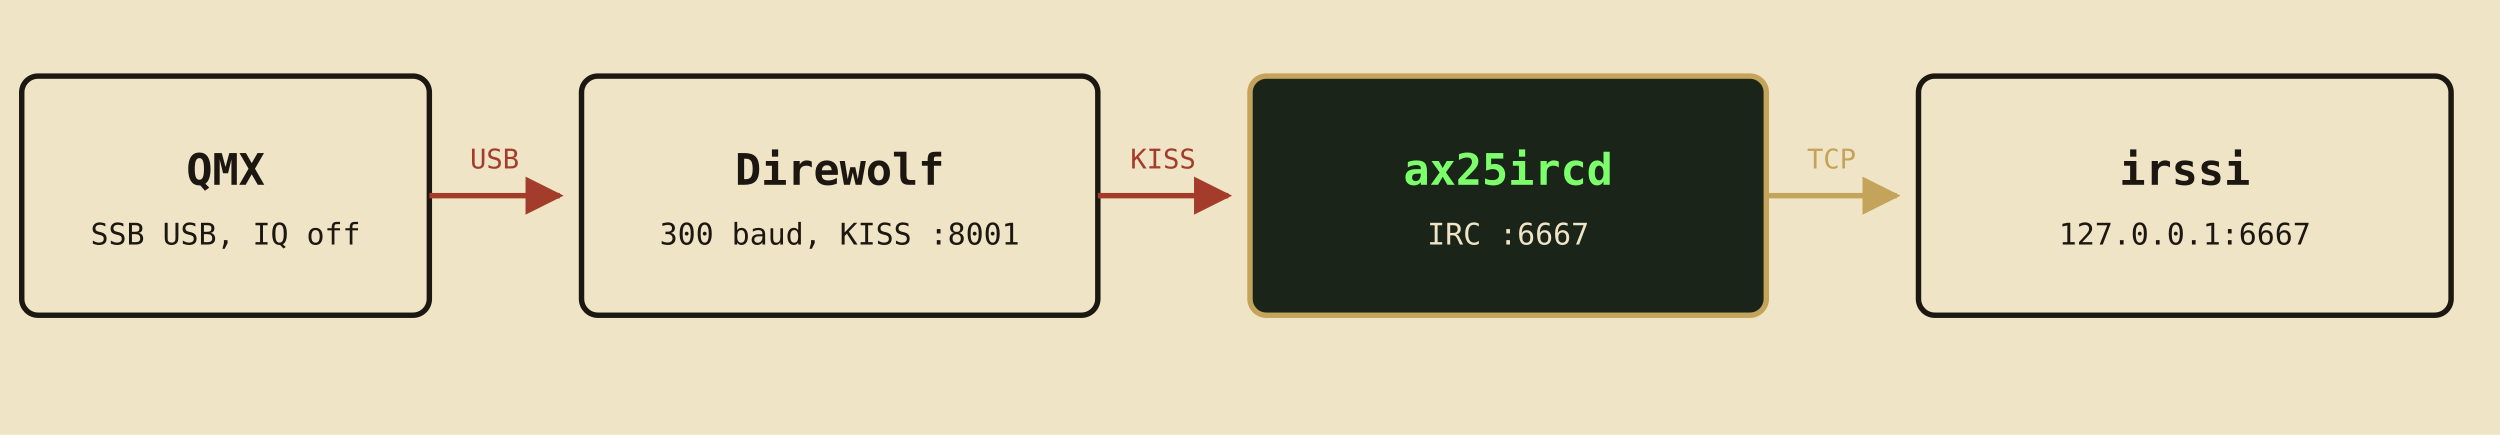
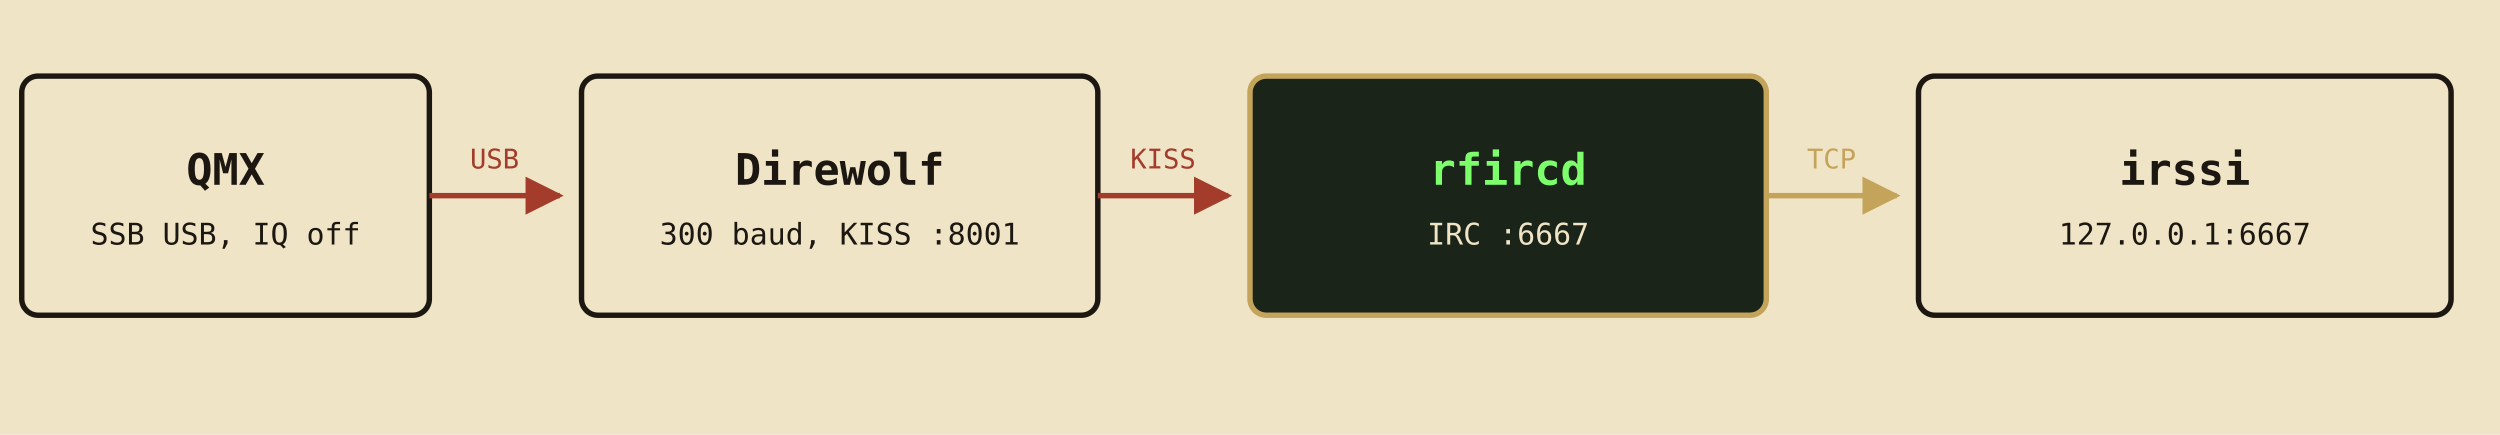
- <svg xmlns="http://www.w3.org/2000/svg" viewBox="0 0 920 160" role="img" aria-label="QMX to Direwolf to ax25ircd to IRC">
+ <svg xmlns="http://www.w3.org/2000/svg" viewBox="0 0 920 160" role="img" aria-label="QMX to Direwolf to rfircd to IRC">
  <rect width="920" height="160" fill="#efe4c6" />
  <g font-family="ui-monospace, monospace" font-size="13" fill="#1c1710">
    <rect x="8" y="28" width="150" height="88" rx="6" fill="#efe4c6" stroke="#1c1710" stroke-width="2" />
    <text x="83" y="68" text-anchor="middle" font-size="16" font-weight="700">QMX</text>
    <text x="83" y="90" text-anchor="middle" font-size="11">SSB USB, IQ off</text>
    <path d="M158 72 h48" stroke="#a33c2a" stroke-width="2" marker-end="url(#arrow)" />
    <text x="182" y="62" text-anchor="middle" font-size="10" fill="#a33c2a">USB</text>
    <rect x="214" y="28" width="190" height="88" rx="6" fill="#efe4c6" stroke="#1c1710" stroke-width="2" />
    <text x="309" y="68" text-anchor="middle" font-size="16" font-weight="700">Direwolf</text>
    <text x="309" y="90" text-anchor="middle" font-size="11">300 baud, KISS :8001</text>
    <path d="M404 72 h48" stroke="#a33c2a" stroke-width="2" marker-end="url(#arrow)" />
    <text x="428" y="62" text-anchor="middle" font-size="10" fill="#a33c2a">KISS</text>
    <rect x="460" y="28" width="190" height="88" rx="6" fill="#1a2418" stroke="#c4a35a" stroke-width="2" />
-     <text x="555" y="68" text-anchor="middle" font-size="16" font-weight="700" fill="#7cff6b">ax25ircd</text>
+     <text x="555" y="68" text-anchor="middle" font-size="16" font-weight="700" fill="#7cff6b">rfircd</text>
    <text x="555" y="90" text-anchor="middle" font-size="11" fill="#efe4c6">IRC :6667</text>
    <path d="M650 72 h48" stroke="#c4a35a" stroke-width="2" marker-end="url(#arrow2)" />
    <text x="674" y="62" text-anchor="middle" font-size="10" fill="#c4a35a">TCP</text>
    <rect x="706" y="28" width="196" height="88" rx="6" fill="#efe4c6" stroke="#1c1710" stroke-width="2" />
    <text x="804" y="68" text-anchor="middle" font-size="16" font-weight="700">irssi</text>
    <text x="804" y="90" text-anchor="middle" font-size="11">127.0.0.1:6667</text>
  </g>
  <defs>
    <marker id="arrow" viewBox="0 0 10 10" refX="9" refY="5" markerWidth="7" markerHeight="7" orient="auto-start-reverse">
      <path d="M 0 0 L 10 5 L 0 10 z" fill="#a33c2a" />
    </marker>
    <marker id="arrow2" viewBox="0 0 10 10" refX="9" refY="5" markerWidth="7" markerHeight="7" orient="auto-start-reverse">
      <path d="M 0 0 L 10 5 L 0 10 z" fill="#c4a35a" />
    </marker>
  </defs>
</svg>
